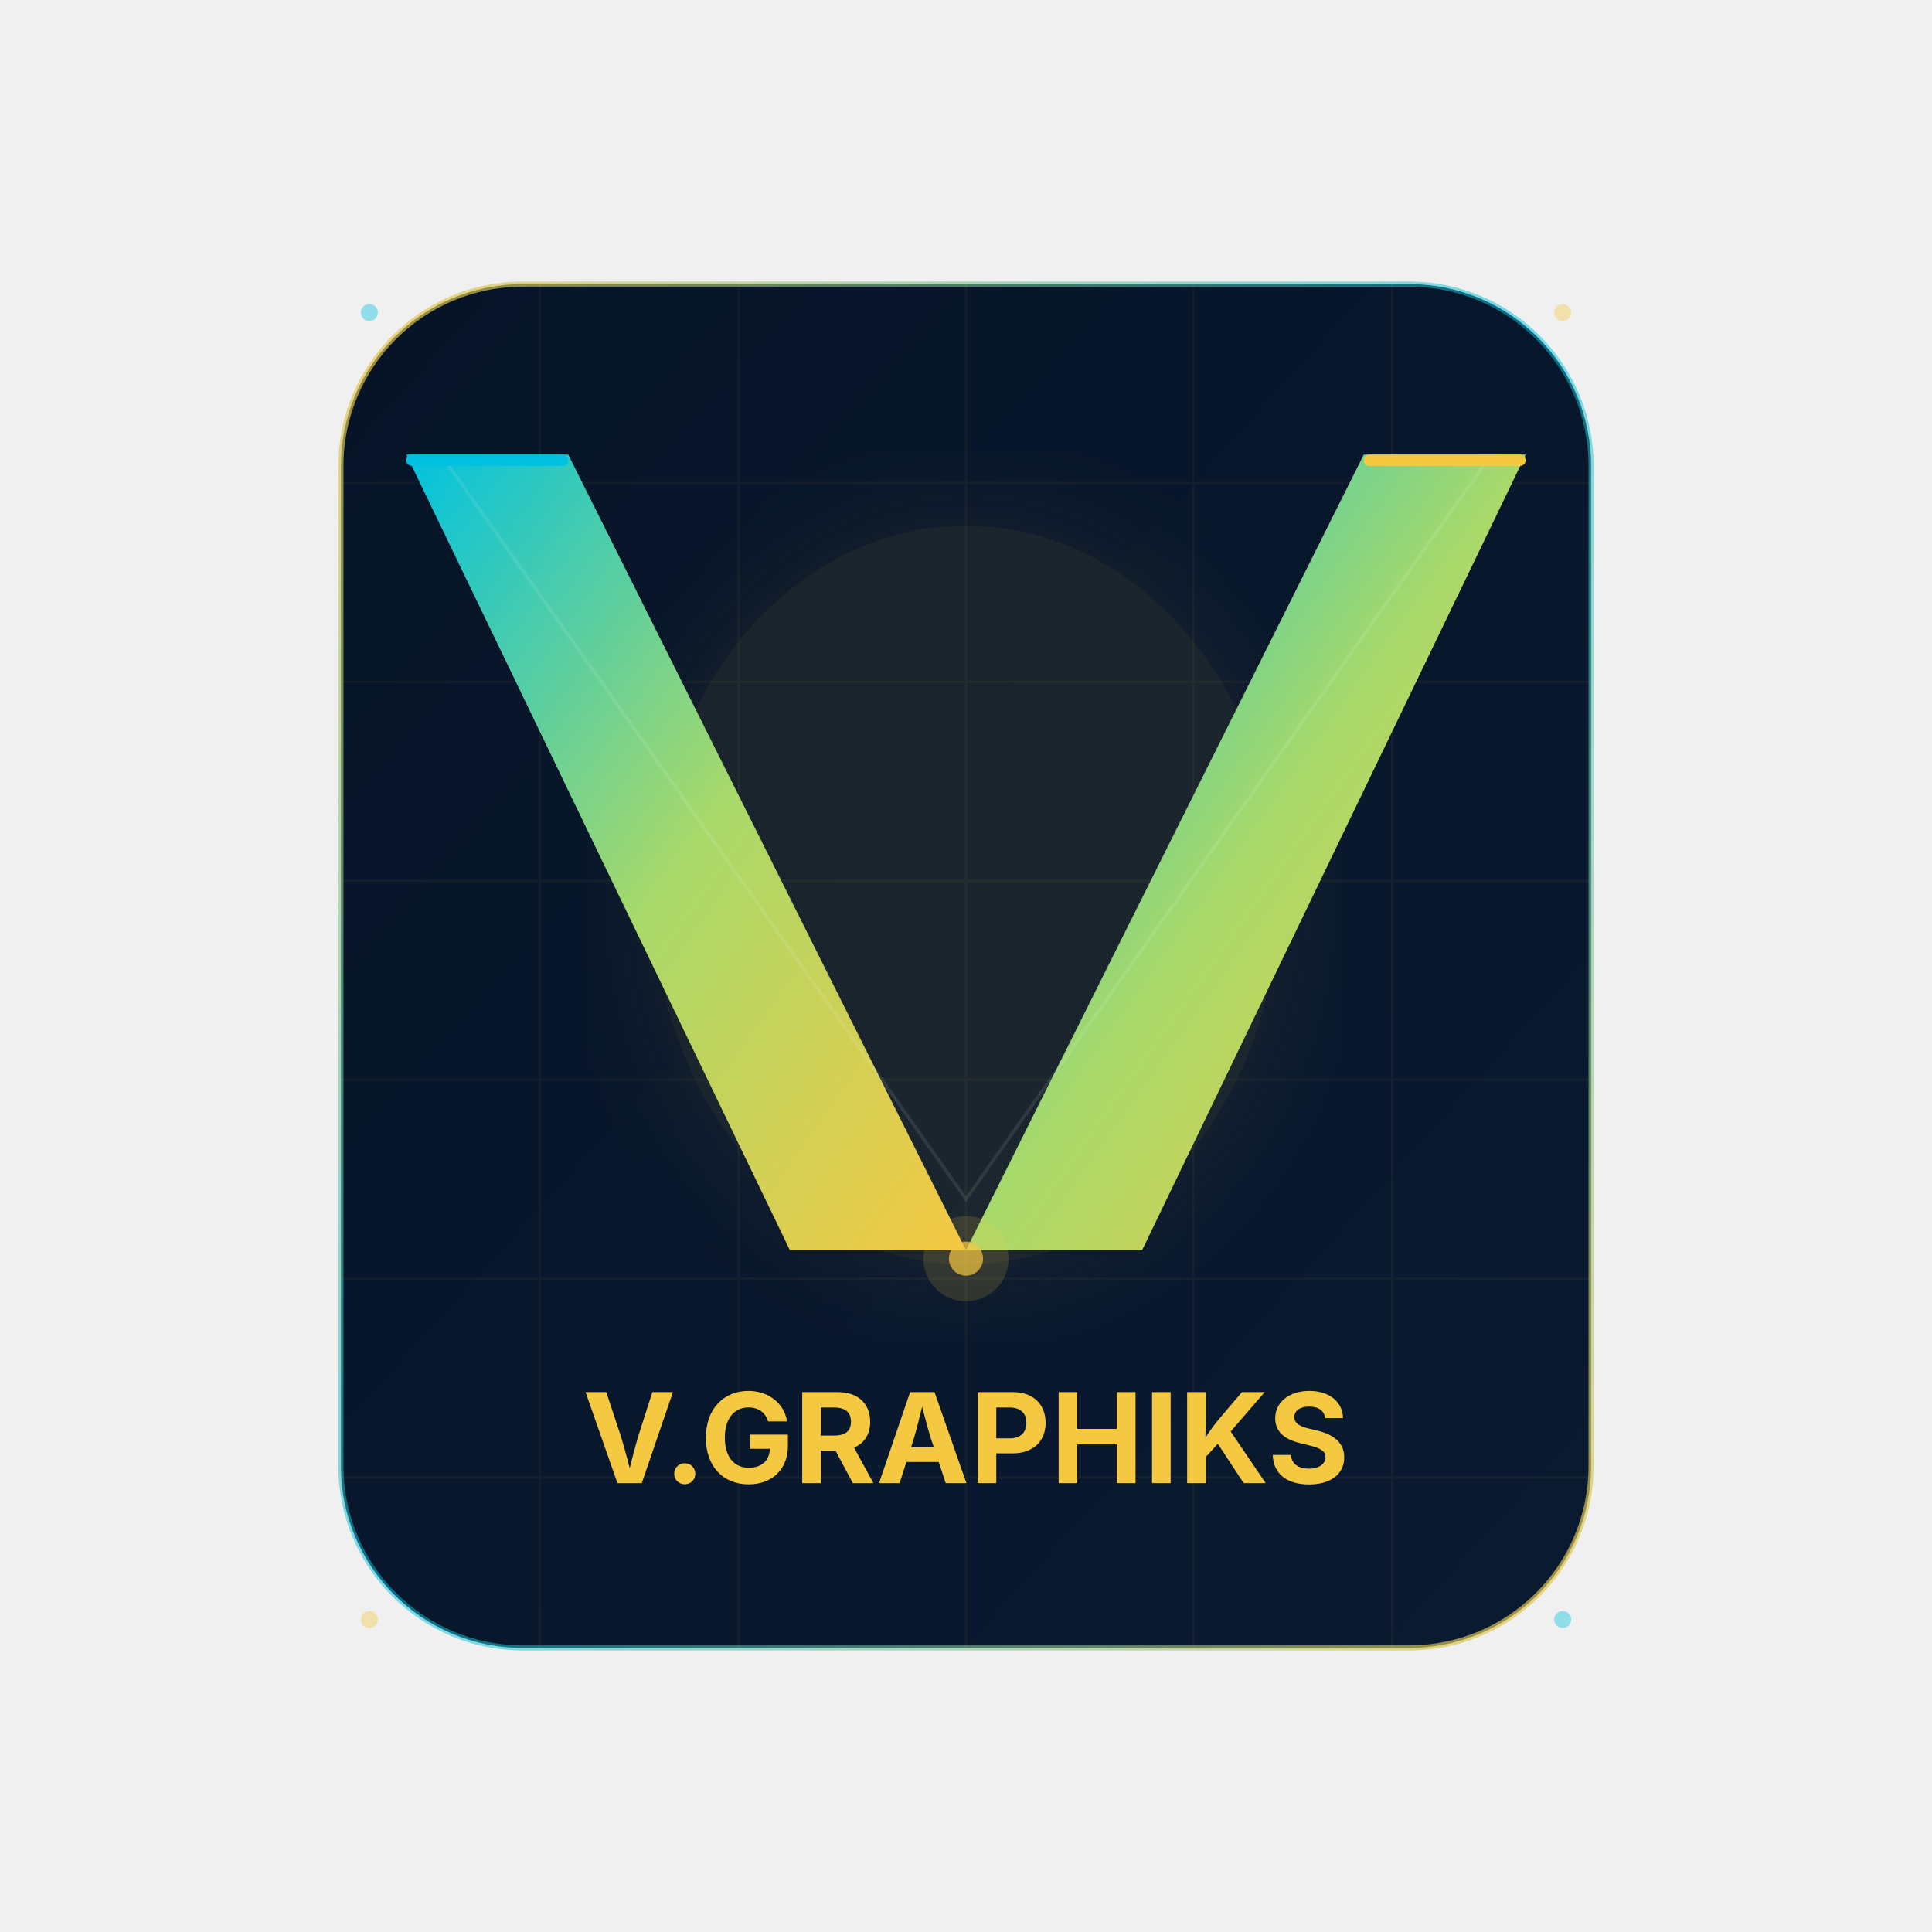
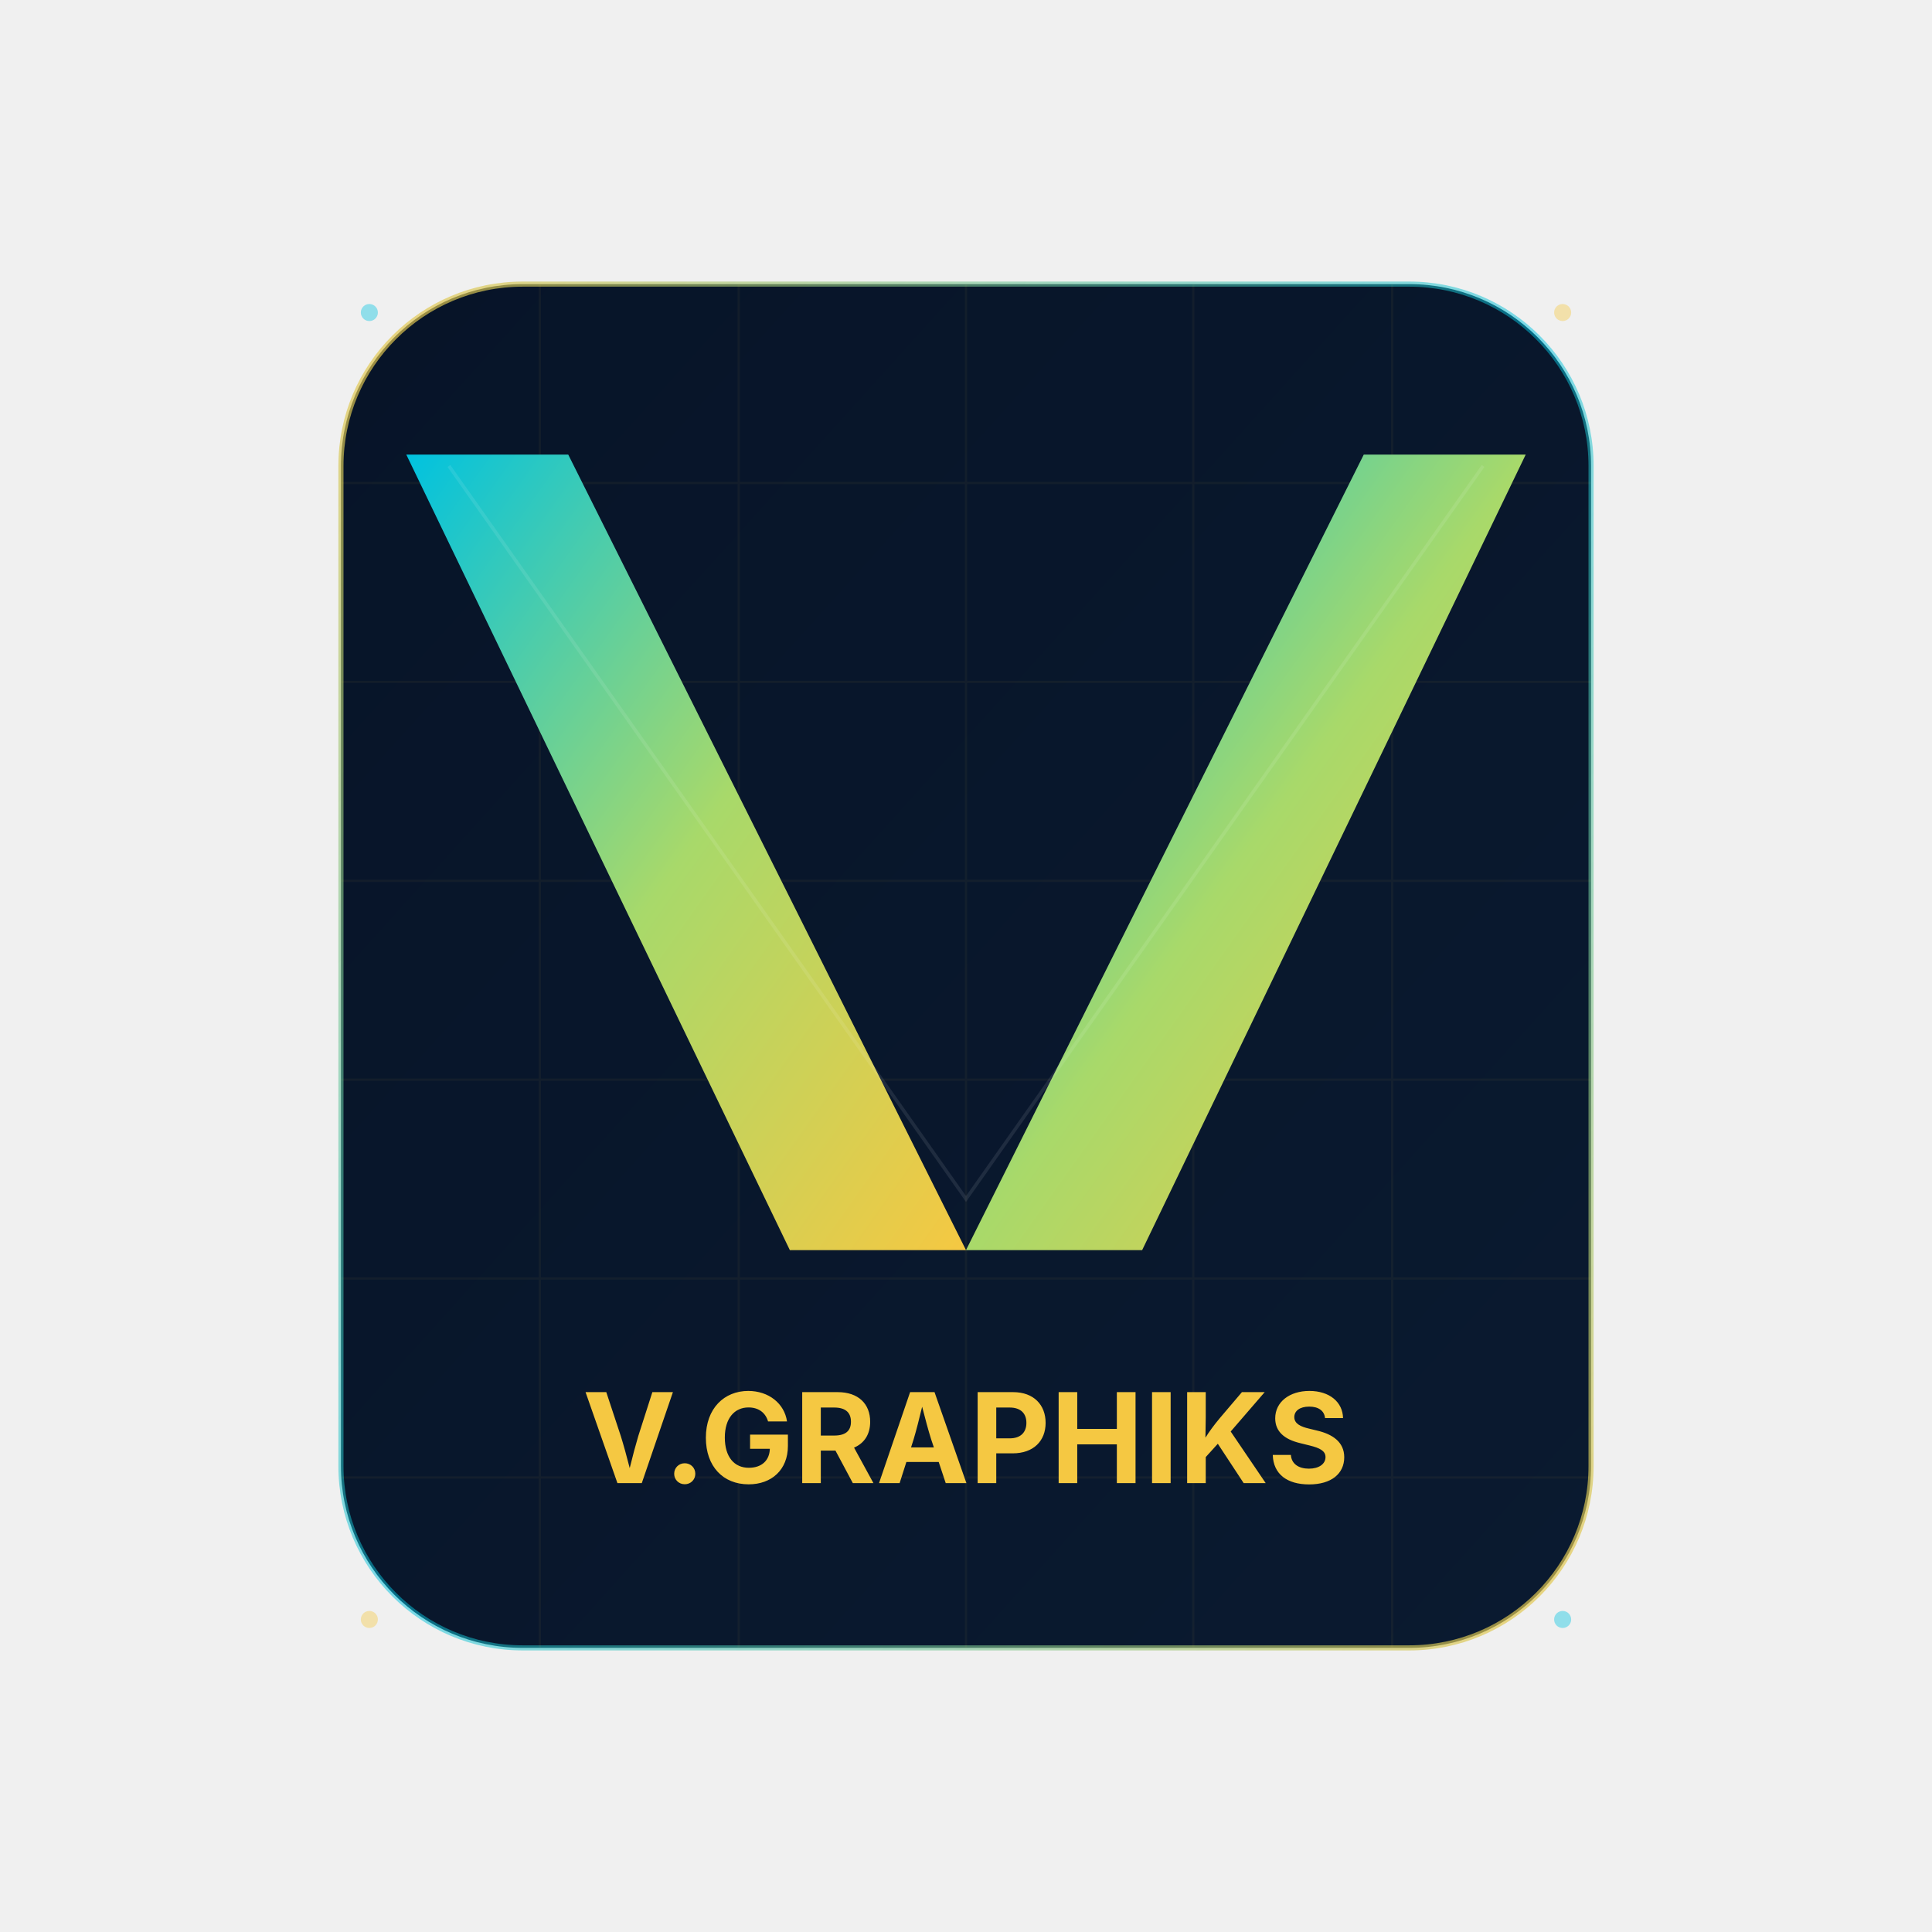
<svg xmlns="http://www.w3.org/2000/svg" width="1024" height="1024" viewBox="0 0 680 560">
  <defs>
    <linearGradient id="vGrad" x1="0" y1="0" x2="1" y2="1">
      <stop offset="0%" stop-color="#00c2e0" />
      <stop offset="50%" stop-color="#a8d96a" />
      <stop offset="100%" stop-color="#f5c842" />
    </linearGradient>
    <linearGradient id="borderGrad" x1="0" y1="0" x2="1" y2="1">
      <stop offset="0%" stop-color="#f5c842" stop-opacity="0.7" />
      <stop offset="50%" stop-color="#00c2e0" stop-opacity="0.5" />
      <stop offset="100%" stop-color="#f5c842" stop-opacity="0.7" />
    </linearGradient>
    <linearGradient id="glowBg" x1="0" y1="0" x2="1" y2="1">
      <stop offset="0%" stop-color="#071428" />
      <stop offset="100%" stop-color="#0a1a30" />
    </linearGradient>
    <clipPath id="sq">
      <rect x="120" y="40" width="440" height="480" rx="64" />
    </clipPath>
    <filter id="glow">
      <feGaussianBlur stdDeviation="18" result="blur" />
      <feMerge>
        <feMergeNode in="blur" />
        <feMergeNode in="SourceGraphic" />
      </feMerge>
    </filter>
  </defs>
  <rect x="120" y="40" width="440" height="480" rx="64" fill="url(#glowBg)" />
  <rect x="120" y="40" width="440" height="480" rx="64" fill="none" stroke="url(#borderGrad)" stroke-width="1.8" />
  <g clip-path="url(#sq)" opacity="0.045" stroke="#f5c842" stroke-width="0.8">
    <line x1="120" y1="110" x2="560" y2="110" />
    <line x1="120" y1="180" x2="560" y2="180" />
    <line x1="120" y1="250" x2="560" y2="250" />
    <line x1="120" y1="320" x2="560" y2="320" />
    <line x1="120" y1="390" x2="560" y2="390" />
    <line x1="120" y1="460" x2="560" y2="460" />
    <line x1="190" y1="40" x2="190" y2="520" />
    <line x1="260" y1="40" x2="260" y2="520" />
    <line x1="340" y1="40" x2="340" y2="520" />
    <line x1="420" y1="40" x2="420" y2="520" />
    <line x1="490" y1="40" x2="490" y2="520" />
  </g>
-   <ellipse cx="340" cy="255" rx="110" ry="130" fill="#f5c842" opacity="0.08" filter="url(#glow)" clip-path="url(#sq)" />
  <polygon points="143,100 200,100 340,380 278,380" fill="url(#vGrad)" clip-path="url(#sq)" />
  <polygon points="537,100 480,100 340,380 402,380" fill="url(#vGrad)" clip-path="url(#sq)" />
  <polyline points="158,104 340,362 522,104" fill="none" stroke="#ffffff" stroke-width="1.2" opacity="0.09" clip-path="url(#sq)" />
-   <rect x="143" y="100" width="57" height="4" rx="2" fill="#00c2e0" opacity="1" clip-path="url(#sq)" />
-   <rect x="480" y="100" width="57" height="4" rx="2" fill="#f5c842" opacity="1" clip-path="url(#sq)" />
-   <circle cx="340" cy="383" r="6" fill="#f5c842" opacity="0.7" clip-path="url(#sq)" />
-   <circle cx="340" cy="383" r="15" fill="#f5c842" opacity="0.15" clip-path="url(#sq)" />
  <line x1="145" y1="403" x2="535" y2="403" stroke="url(#vGrad)" stroke-width="1" opacity="0.22" clip-path="url(#sq)" />
  <text x="340" y="462" text-anchor="middle" font-family="system-ui, -apple-system, sans-serif" font-size="44" font-weight="700" textLength="370" lengthAdjust="spacing" fill="#f5c842" clip-path="url(#sq)">V.GRAPHIKS</text>
  <line x1="148" y1="478" x2="532" y2="478" stroke="url(#vGrad)" stroke-width="1.5" opacity="0.5" clip-path="url(#sq)" />
  <circle cx="130" cy="50" r="3" fill="#00c2e0" opacity="0.4" />
  <circle cx="550" cy="50" r="3" fill="#f5c842" opacity="0.4" />
  <circle cx="130" cy="510" r="3" fill="#f5c842" opacity="0.4" />
  <circle cx="550" cy="510" r="3" fill="#00c2e0" opacity="0.4" />
</svg>
